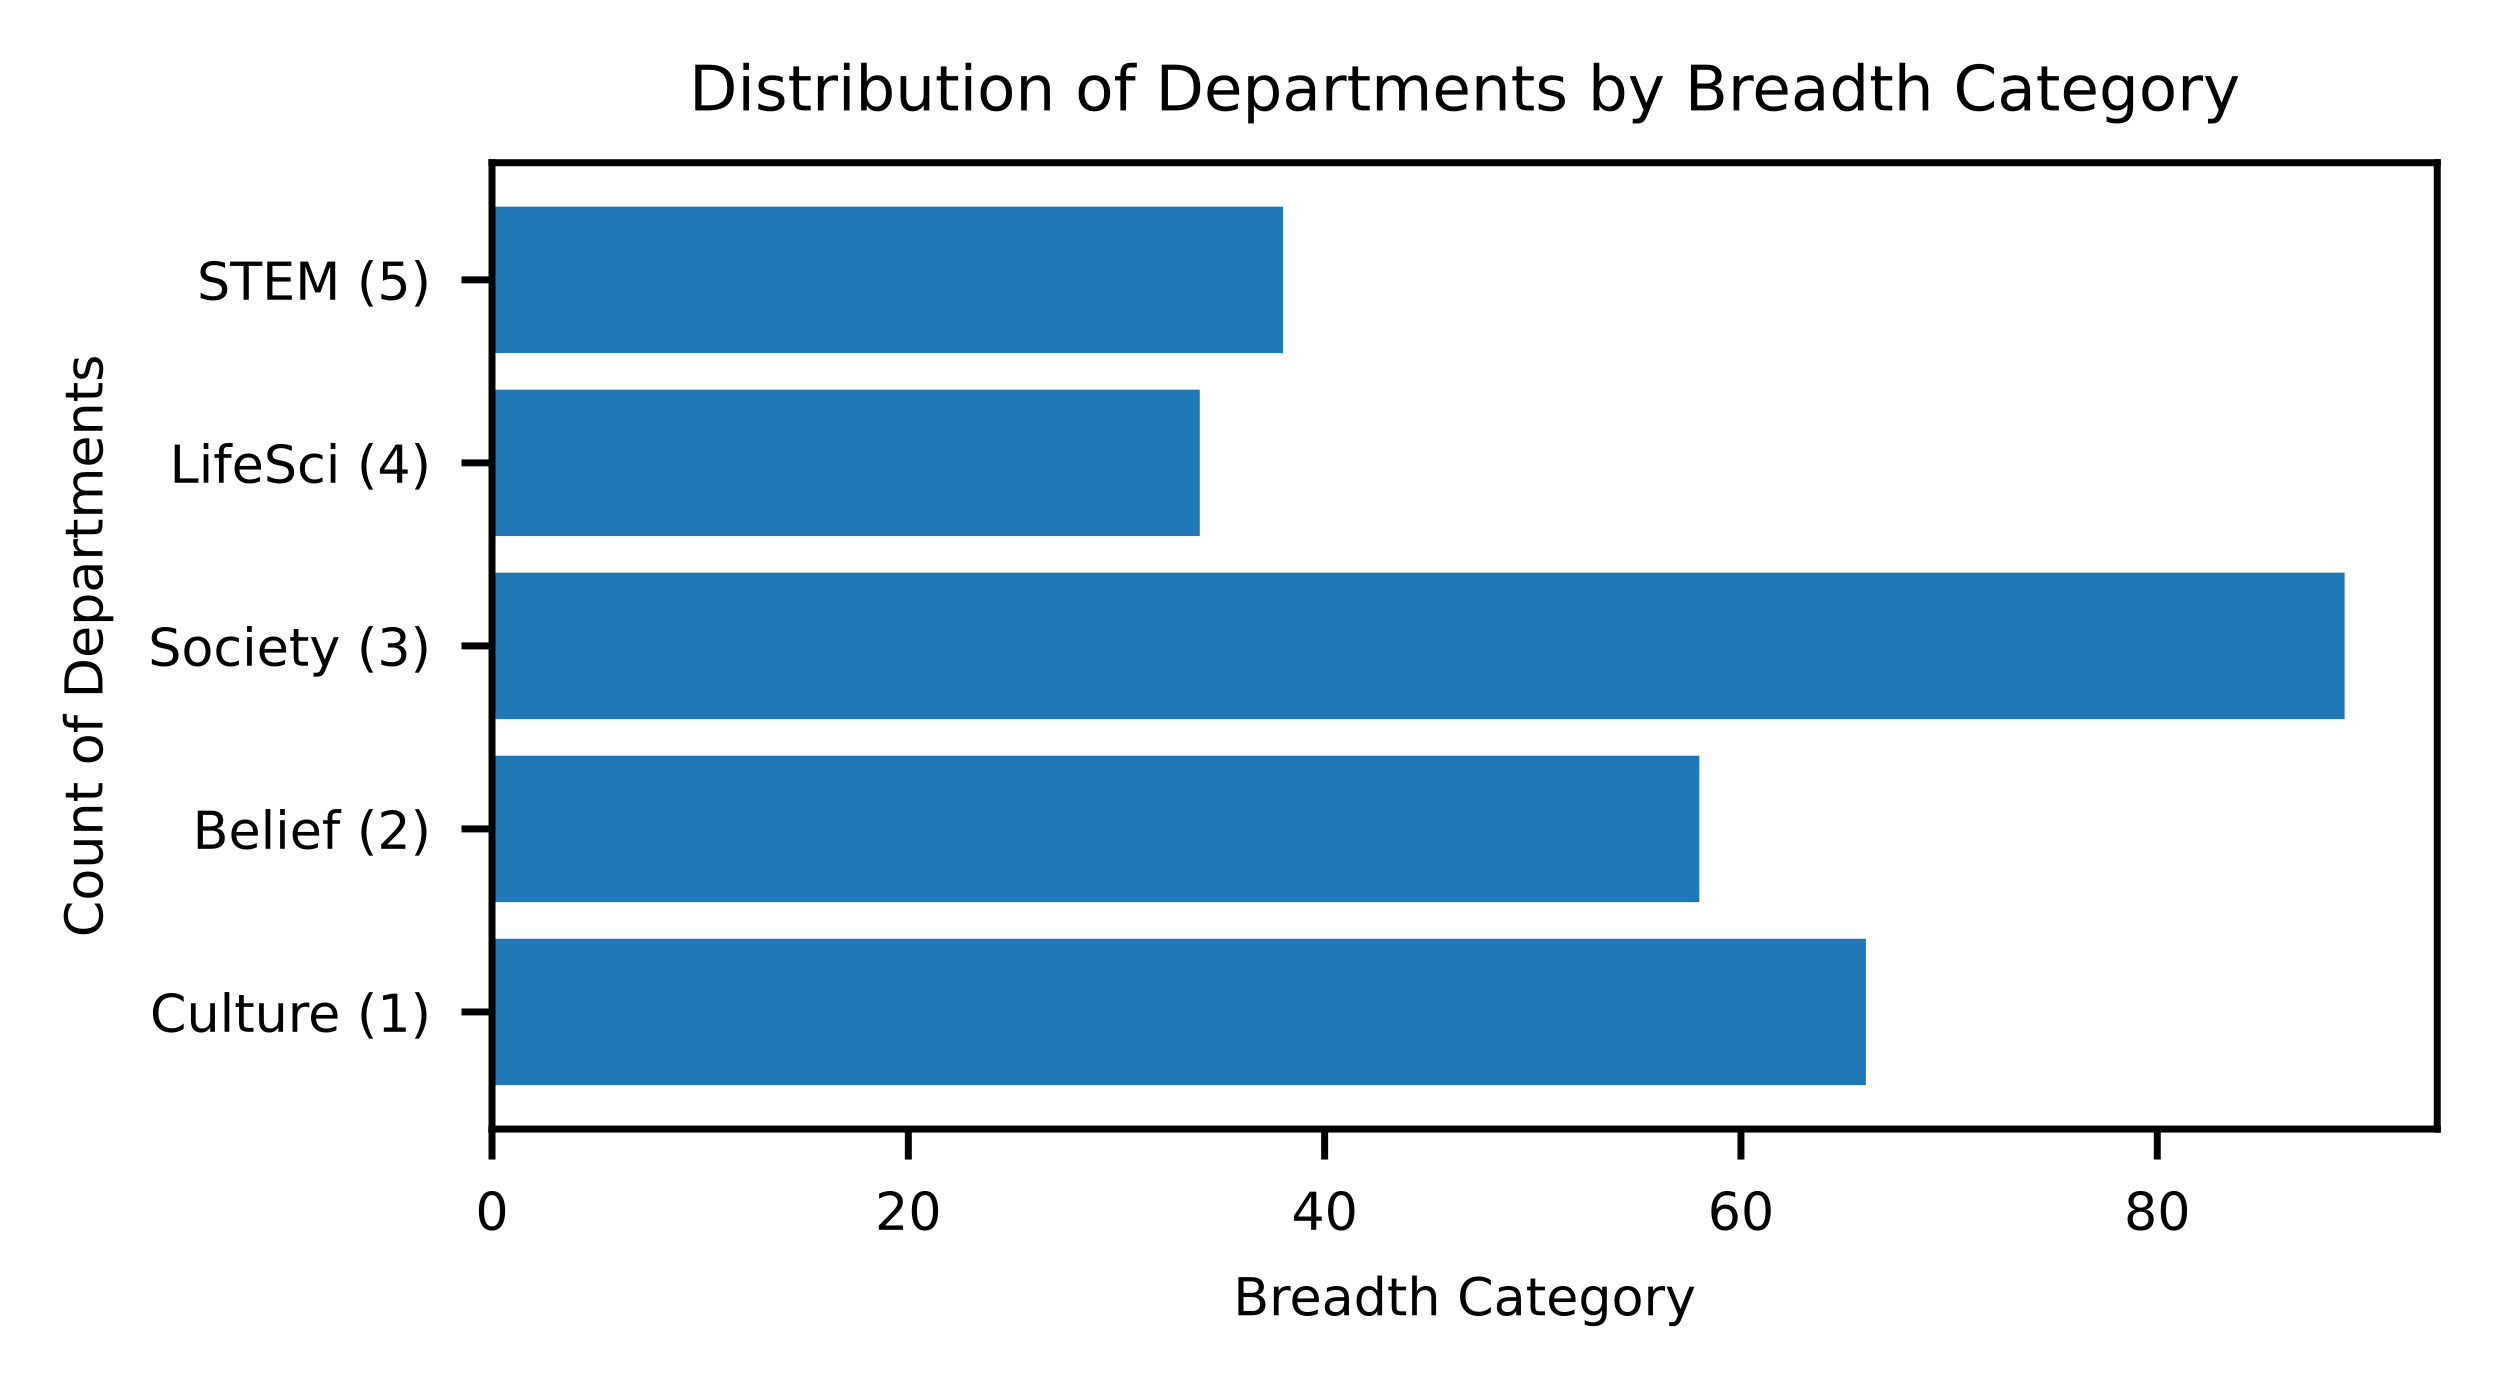
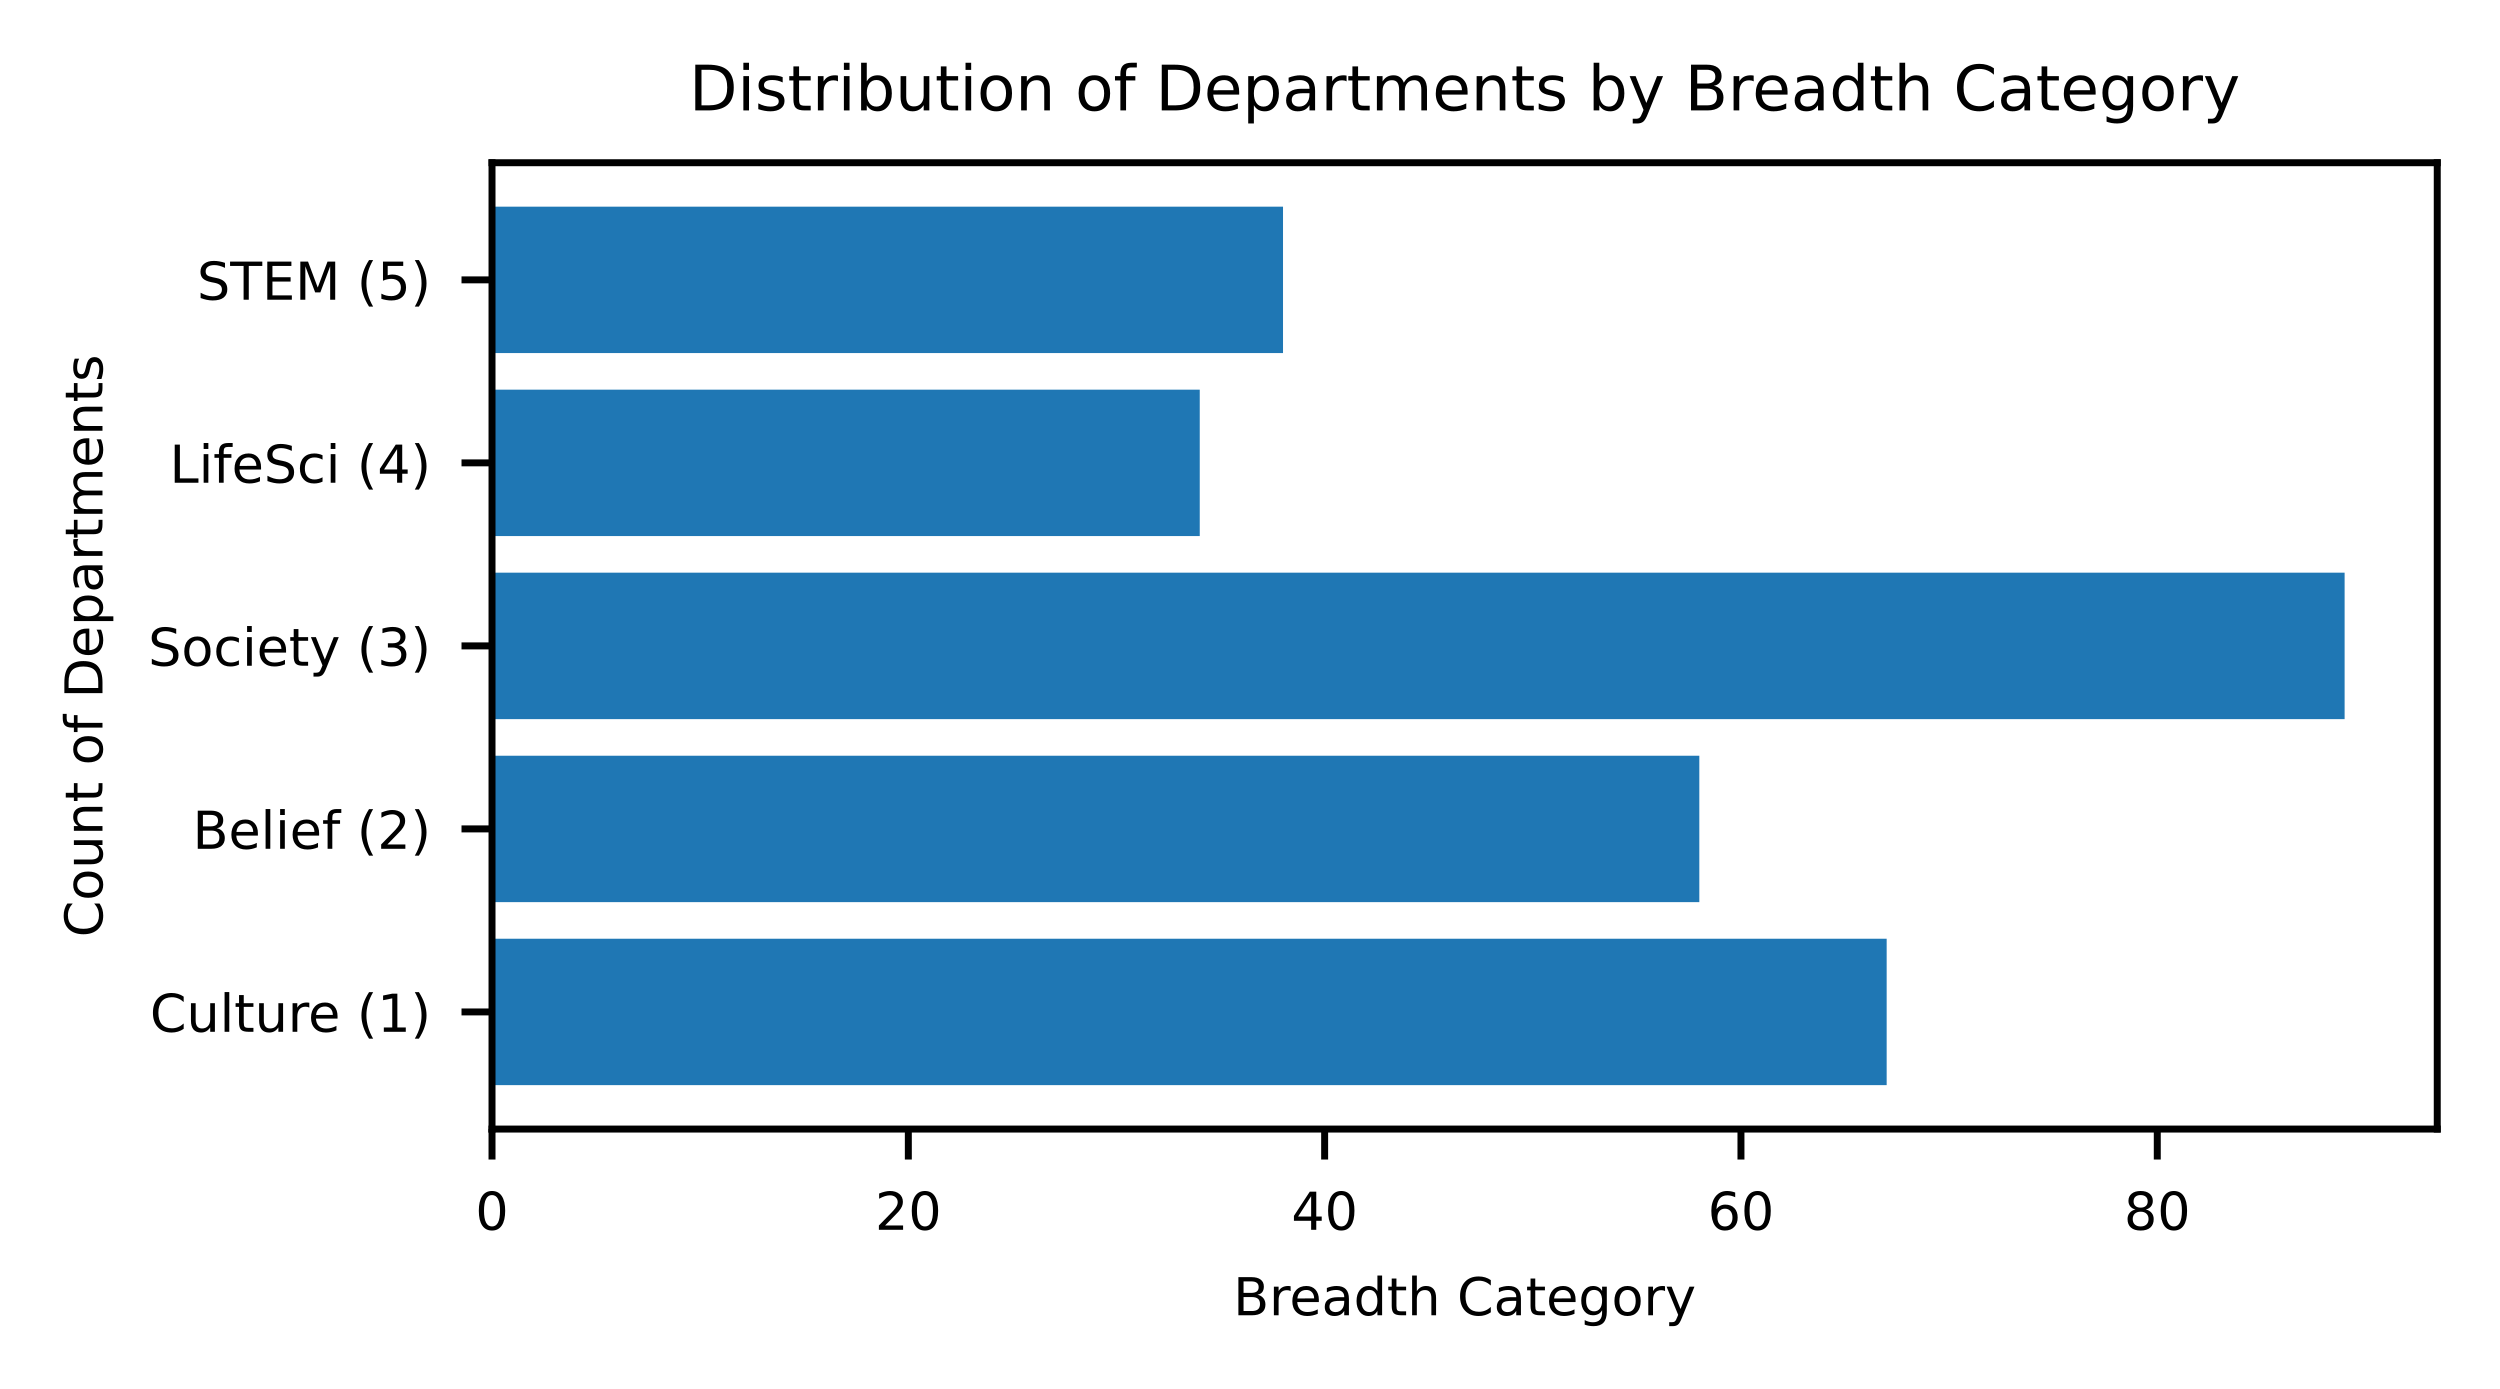
<svg xmlns="http://www.w3.org/2000/svg" xmlns:xlink="http://www.w3.org/1999/xlink" width="286.855pt" height="159.365pt" viewBox="0 0 286.855 159.365" version="1.1">
  <defs>
    <style type="text/css">*{stroke-linejoin: round; stroke-linecap: butt}</style>
  </defs>
  <g id="figure_1">
    <g id="patch_1">
      <path d="M 0 159.365  L 286.855 159.365  L 286.855 0  L 0 0  L 0 159.365  z " style="fill: none" />
    </g>
    <g id="axes_1">
      <g id="patch_2">
        <path d="M 56.455 129.551  L 279.655 129.551  L 279.655 18.671  L 56.455 18.671  L 56.455 129.551  z " style="fill: none" />
      </g>
      <g id="patch_3">
-         <path d="M 56.455 124.511  L 214.092 124.511  L 214.092 107.711  L 56.455 107.711  z " clip-path="url(#p8c7c74f3c8)" style="fill: #1f77b4" />
+         <path d="M 56.455 124.511  L 216.48 124.511  L 216.48 107.711  L 56.455 107.711  z " clip-path="url(#pb2eb99c53a)" style="fill: #1f77b4" />
      </g>
      <g id="patch_4">
-         <path d="M 56.455 103.511  L 194.984 103.511  L 194.984 86.711  L 56.455 86.711  z " clip-path="url(#p8c7c74f3c8)" style="fill: #1f77b4" />
+         <path d="M 56.455 103.511  L 194.984 103.511  L 194.984 86.711  L 56.455 86.711  z " clip-path="url(#pb2eb99c53a)" style="fill: #1f77b4" />
      </g>
      <g id="patch_5">
-         <path d="M 56.455 82.511  L 269.026 82.511  L 269.026 65.711  L 56.455 65.711  z " clip-path="url(#p8c7c74f3c8)" style="fill: #1f77b4" />
+         <path d="M 56.455 82.511  L 269.026 82.511  L 269.026 65.711  L 56.455 65.711  z " clip-path="url(#pb2eb99c53a)" style="fill: #1f77b4" />
      </g>
      <g id="patch_6">
-         <path d="M 56.455 61.511  L 137.662 61.511  L 137.662 44.711  L 56.455 44.711  z " clip-path="url(#p8c7c74f3c8)" style="fill: #1f77b4" />
+         <path d="M 56.455 61.511  L 137.662 61.511  L 137.662 44.711  L 56.455 44.711  z " clip-path="url(#pb2eb99c53a)" style="fill: #1f77b4" />
      </g>
      <g id="patch_7">
-         <path d="M 56.455 40.511  L 147.216 40.511  L 147.216 23.711  L 56.455 23.711  z " clip-path="url(#p8c7c74f3c8)" style="fill: #1f77b4" />
+         <path d="M 56.455 40.511  L 147.216 40.511  L 147.216 23.711  L 56.455 23.711  z " clip-path="url(#pb2eb99c53a)" style="fill: #1f77b4" />
      </g>
      <g id="matplotlib.axis_1">
        <g id="xtick_1">
          <g id="line2d_1">
            <defs>
-               <path id="m249f9f3dd5" d="M 0 0  L 0 3.5  " style="stroke: #000000; stroke-width: 0.8" />
+               <path id="mcfa888a62a" d="M 0 0  L 0 3.5  " style="stroke: #000000; stroke-width: 0.8" />
            </defs>
            <g>
-               <use xlink:href="#m249f9f3dd5" x="56.455" y="129.551" style="stroke: #000000; stroke-width: 0.8" />
+               <use xlink:href="#mcfa888a62a" x="56.455" y="129.551" style="stroke: #000000; stroke-width: 0.8" />
            </g>
          </g>
          <g id="text_1">
            <g transform="translate(54.54594 141.1099) scale(0.06 -0.06)">
              <defs>
                <path id="DejaVuSans-30" d="M 2034 4250  Q 1547 4250 1301 3770  Q 1056 3291 1056 2328  Q 1056 1369 1301 889  Q 1547 409 2034 409  Q 2525 409 2770 889  Q 3016 1369 3016 2328  Q 3016 3291 2770 3770  Q 2525 4250 2034 4250  z M 2034 4750  Q 2819 4750 3233 4129  Q 3647 3509 3647 2328  Q 3647 1150 3233 529  Q 2819 -91 2034 -91  Q 1250 -91 836 529  Q 422 1150 422 2328  Q 422 3509 836 4129  Q 1250 4750 2034 4750  z " transform="scale(0.015625)" />
              </defs>
              <use xlink:href="#DejaVuSans-30" />
            </g>
          </g>
        </g>
        <g id="xtick_2">
          <g id="line2d_2">
            <g>
-               <use xlink:href="#m249f9f3dd5" x="104.224" y="129.551" style="stroke: #000000; stroke-width: 0.8" />
+               <use xlink:href="#mcfa888a62a" x="104.224" y="129.551" style="stroke: #000000; stroke-width: 0.8" />
            </g>
          </g>
          <g id="text_2">
            <g transform="translate(100.406 141.1099) scale(0.06 -0.06)">
              <defs>
                <path id="DejaVuSans-32" d="M 1228 531  L 3431 531  L 3431 0  L 469 0  L 469 531  Q 828 903 1448 1529  Q 2069 2156 2228 2338  Q 2531 2678 2651 2914  Q 2772 3150 2772 3378  Q 2772 3750 2511 3984  Q 2250 4219 1831 4219  Q 1534 4219 1204 4116  Q 875 4013 500 3803  L 500 4441  Q 881 4594 1212 4672  Q 1544 4750 1819 4750  Q 2544 4750 2975 4387  Q 3406 4025 3406 3419  Q 3406 3131 3298 2873  Q 3191 2616 2906 2266  Q 2828 2175 2409 1742  Q 1991 1309 1228 531  z " transform="scale(0.015625)" />
              </defs>
              <use xlink:href="#DejaVuSans-32" />
              <use xlink:href="#DejaVuSans-30" transform="translate(63.62305 0)" />
            </g>
          </g>
        </g>
        <g id="xtick_3">
          <g id="line2d_3">
            <g>
-               <use xlink:href="#m249f9f3dd5" x="151.992" y="129.551" style="stroke: #000000; stroke-width: 0.8" />
+               <use xlink:href="#mcfa888a62a" x="151.992" y="129.551" style="stroke: #000000; stroke-width: 0.8" />
            </g>
          </g>
          <g id="text_3">
            <g transform="translate(148.1749 141.1099) scale(0.06 -0.06)">
              <defs>
                <path id="DejaVuSans-34" d="M 2419 4116  L 825 1625  L 2419 1625  L 2419 4116  z M 2253 4666  L 3047 4666  L 3047 1625  L 3713 1625  L 3713 1100  L 3047 1100  L 3047 0  L 2419 0  L 2419 1100  L 313 1100  L 313 1709  L 2253 4666  z " transform="scale(0.015625)" />
              </defs>
              <use xlink:href="#DejaVuSans-34" />
              <use xlink:href="#DejaVuSans-30" transform="translate(63.62305 0)" />
            </g>
          </g>
        </g>
        <g id="xtick_4">
          <g id="line2d_4">
            <g>
-               <use xlink:href="#m249f9f3dd5" x="199.761" y="129.551" style="stroke: #000000; stroke-width: 0.8" />
+               <use xlink:href="#mcfa888a62a" x="199.761" y="129.551" style="stroke: #000000; stroke-width: 0.8" />
            </g>
          </g>
          <g id="text_4">
            <g transform="translate(195.9438 141.1099) scale(0.06 -0.06)">
              <defs>
                <path id="DejaVuSans-36" d="M 2113 2584  Q 1688 2584 1439 2293  Q 1191 2003 1191 1497  Q 1191 994 1439 701  Q 1688 409 2113 409  Q 2538 409 2786 701  Q 3034 994 3034 1497  Q 3034 2003 2786 2293  Q 2538 2584 2113 2584  z M 3366 4563  L 3366 3988  Q 3128 4100 2886 4159  Q 2644 4219 2406 4219  Q 1781 4219 1451 3797  Q 1122 3375 1075 2522  Q 1259 2794 1537 2939  Q 1816 3084 2150 3084  Q 2853 3084 3261 2657  Q 3669 2231 3669 1497  Q 3669 778 3244 343  Q 2819 -91 2113 -91  Q 1303 -91 875 529  Q 447 1150 447 2328  Q 447 3434 972 4092  Q 1497 4750 2381 4750  Q 2619 4750 2861 4703  Q 3103 4656 3366 4563  z " transform="scale(0.015625)" />
              </defs>
              <use xlink:href="#DejaVuSans-36" />
              <use xlink:href="#DejaVuSans-30" transform="translate(63.62305 0)" />
            </g>
          </g>
        </g>
        <g id="xtick_5">
          <g id="line2d_5">
            <g>
-               <use xlink:href="#m249f9f3dd5" x="247.53" y="129.551" style="stroke: #000000; stroke-width: 0.8" />
+               <use xlink:href="#mcfa888a62a" x="247.53" y="129.551" style="stroke: #000000; stroke-width: 0.8" />
            </g>
          </g>
          <g id="text_5">
            <g transform="translate(243.7126 141.1099) scale(0.06 -0.06)">
              <defs>
                <path id="DejaVuSans-38" d="M 2034 2216  Q 1584 2216 1326 1975  Q 1069 1734 1069 1313  Q 1069 891 1326 650  Q 1584 409 2034 409  Q 2484 409 2743 651  Q 3003 894 3003 1313  Q 3003 1734 2745 1975  Q 2488 2216 2034 2216  z M 1403 2484  Q 997 2584 770 2862  Q 544 3141 544 3541  Q 544 4100 942 4425  Q 1341 4750 2034 4750  Q 2731 4750 3128 4425  Q 3525 4100 3525 3541  Q 3525 3141 3298 2862  Q 3072 2584 2669 2484  Q 3125 2378 3379 2068  Q 3634 1759 3634 1313  Q 3634 634 3220 271  Q 2806 -91 2034 -91  Q 1263 -91 848 271  Q 434 634 434 1313  Q 434 1759 690 2068  Q 947 2378 1403 2484  z M 1172 3481  Q 1172 3119 1398 2916  Q 1625 2713 2034 2713  Q 2441 2713 2670 2916  Q 2900 3119 2900 3481  Q 2900 3844 2670 4047  Q 2441 4250 2034 4250  Q 1625 4250 1398 4047  Q 1172 3844 1172 3481  z " transform="scale(0.015625)" />
              </defs>
              <use xlink:href="#DejaVuSans-38" />
              <use xlink:href="#DejaVuSans-30" transform="translate(63.62305 0)" />
            </g>
          </g>
        </g>
        <g id="text_6">
          <g transform="translate(141.5066 150.9168) scale(0.06 -0.06)">
            <defs>
              <path id="DejaVuSans-42" d="M 1259 2228  L 1259 519  L 2272 519  Q 2781 519 3026 730  Q 3272 941 3272 1375  Q 3272 1813 3026 2020  Q 2781 2228 2272 2228  L 1259 2228  z M 1259 4147  L 1259 2741  L 2194 2741  Q 2656 2741 2882 2914  Q 3109 3088 3109 3444  Q 3109 3797 2882 3972  Q 2656 4147 2194 4147  L 1259 4147  z M 628 4666  L 2241 4666  Q 2963 4666 3353 4366  Q 3744 4066 3744 3513  Q 3744 3084 3544 2831  Q 3344 2578 2956 2516  Q 3422 2416 3680 2098  Q 3938 1781 3938 1306  Q 3938 681 3513 340  Q 3088 0 2303 0  L 628 0  L 628 4666  z " transform="scale(0.015625)" />
              <path id="DejaVuSans-72" d="M 2631 2963  Q 2534 3019 2420 3045  Q 2306 3072 2169 3072  Q 1681 3072 1420 2755  Q 1159 2438 1159 1844  L 1159 0  L 581 0  L 581 3500  L 1159 3500  L 1159 2956  Q 1341 3275 1631 3429  Q 1922 3584 2338 3584  Q 2397 3584 2469 3576  Q 2541 3569 2628 3553  L 2631 2963  z " transform="scale(0.015625)" />
              <path id="DejaVuSans-65" d="M 3597 1894  L 3597 1613  L 953 1613  Q 991 1019 1311 708  Q 1631 397 2203 397  Q 2534 397 2845 478  Q 3156 559 3463 722  L 3463 178  Q 3153 47 2828 -22  Q 2503 -91 2169 -91  Q 1331 -91 842 396  Q 353 884 353 1716  Q 353 2575 817 3079  Q 1281 3584 2069 3584  Q 2775 3584 3186 3129  Q 3597 2675 3597 1894  z M 3022 2063  Q 3016 2534 2758 2815  Q 2500 3097 2075 3097  Q 1594 3097 1305 2825  Q 1016 2553 972 2059  L 3022 2063  z " transform="scale(0.015625)" />
              <path id="DejaVuSans-61" d="M 2194 1759  Q 1497 1759 1228 1600  Q 959 1441 959 1056  Q 959 750 1161 570  Q 1363 391 1709 391  Q 2188 391 2477 730  Q 2766 1069 2766 1631  L 2766 1759  L 2194 1759  z M 3341 1997  L 3341 0  L 2766 0  L 2766 531  Q 2569 213 2275 61  Q 1981 -91 1556 -91  Q 1019 -91 701 211  Q 384 513 384 1019  Q 384 1609 779 1909  Q 1175 2209 1959 2209  L 2766 2209  L 2766 2266  Q 2766 2663 2505 2880  Q 2244 3097 1772 3097  Q 1472 3097 1187 3025  Q 903 2953 641 2809  L 641 3341  Q 956 3463 1253 3523  Q 1550 3584 1831 3584  Q 2591 3584 2966 3190  Q 3341 2797 3341 1997  z " transform="scale(0.015625)" />
              <path id="DejaVuSans-64" d="M 2906 2969  L 2906 4863  L 3481 4863  L 3481 0  L 2906 0  L 2906 525  Q 2725 213 2448 61  Q 2172 -91 1784 -91  Q 1150 -91 751 415  Q 353 922 353 1747  Q 353 2572 751 3078  Q 1150 3584 1784 3584  Q 2172 3584 2448 3432  Q 2725 3281 2906 2969  z M 947 1747  Q 947 1113 1208 752  Q 1469 391 1925 391  Q 2381 391 2643 752  Q 2906 1113 2906 1747  Q 2906 2381 2643 2742  Q 2381 3103 1925 3103  Q 1469 3103 1208 2742  Q 947 2381 947 1747  z " transform="scale(0.015625)" />
              <path id="DejaVuSans-74" d="M 1172 4494  L 1172 3500  L 2356 3500  L 2356 3053  L 1172 3053  L 1172 1153  Q 1172 725 1289 603  Q 1406 481 1766 481  L 2356 481  L 2356 0  L 1766 0  Q 1100 0 847 248  Q 594 497 594 1153  L 594 3053  L 172 3053  L 172 3500  L 594 3500  L 594 4494  L 1172 4494  z " transform="scale(0.015625)" />
              <path id="DejaVuSans-68" d="M 3513 2113  L 3513 0  L 2938 0  L 2938 2094  Q 2938 2591 2744 2837  Q 2550 3084 2163 3084  Q 1697 3084 1428 2787  Q 1159 2491 1159 1978  L 1159 0  L 581 0  L 581 4863  L 1159 4863  L 1159 2956  Q 1366 3272 1645 3428  Q 1925 3584 2291 3584  Q 2894 3584 3203 3211  Q 3513 2838 3513 2113  z " transform="scale(0.015625)" />
              <path id="DejaVuSans-20" transform="scale(0.015625)" />
              <path id="DejaVuSans-43" d="M 4122 4306  L 4122 3641  Q 3803 3938 3442 4084  Q 3081 4231 2675 4231  Q 1875 4231 1450 3742  Q 1025 3253 1025 2328  Q 1025 1406 1450 917  Q 1875 428 2675 428  Q 3081 428 3442 575  Q 3803 722 4122 1019  L 4122 359  Q 3791 134 3420 21  Q 3050 -91 2638 -91  Q 1578 -91 968 557  Q 359 1206 359 2328  Q 359 3453 968 4101  Q 1578 4750 2638 4750  Q 3056 4750 3426 4639  Q 3797 4528 4122 4306  z " transform="scale(0.015625)" />
              <path id="DejaVuSans-67" d="M 2906 1791  Q 2906 2416 2648 2759  Q 2391 3103 1925 3103  Q 1463 3103 1205 2759  Q 947 2416 947 1791  Q 947 1169 1205 825  Q 1463 481 1925 481  Q 2391 481 2648 825  Q 2906 1169 2906 1791  z M 3481 434  Q 3481 -459 3084 -895  Q 2688 -1331 1869 -1331  Q 1566 -1331 1297 -1286  Q 1028 -1241 775 -1147  L 775 -588  Q 1028 -725 1275 -790  Q 1522 -856 1778 -856  Q 2344 -856 2625 -561  Q 2906 -266 2906 331  L 2906 616  Q 2728 306 2450 153  Q 2172 0 1784 0  Q 1141 0 747 490  Q 353 981 353 1791  Q 353 2603 747 3093  Q 1141 3584 1784 3584  Q 2172 3584 2450 3431  Q 2728 3278 2906 2969  L 2906 3500  L 3481 3500  L 3481 434  z " transform="scale(0.015625)" />
              <path id="DejaVuSans-6f" d="M 1959 3097  Q 1497 3097 1228 2736  Q 959 2375 959 1747  Q 959 1119 1226 758  Q 1494 397 1959 397  Q 2419 397 2687 759  Q 2956 1122 2956 1747  Q 2956 2369 2687 2733  Q 2419 3097 1959 3097  z M 1959 3584  Q 2709 3584 3137 3096  Q 3566 2609 3566 1747  Q 3566 888 3137 398  Q 2709 -91 1959 -91  Q 1206 -91 779 398  Q 353 888 353 1747  Q 353 2609 779 3096  Q 1206 3584 1959 3584  z " transform="scale(0.015625)" />
              <path id="DejaVuSans-79" d="M 2059 -325  Q 1816 -950 1584 -1140  Q 1353 -1331 966 -1331  L 506 -1331  L 506 -850  L 844 -850  Q 1081 -850 1212 -737  Q 1344 -625 1503 -206  L 1606 56  L 191 3500  L 800 3500  L 1894 763  L 2988 3500  L 3597 3500  L 2059 -325  z " transform="scale(0.015625)" />
            </defs>
            <use xlink:href="#DejaVuSans-42" />
            <use xlink:href="#DejaVuSans-72" transform="translate(68.60352 0)" />
            <use xlink:href="#DejaVuSans-65" transform="translate(107.4668 0)" />
            <use xlink:href="#DejaVuSans-61" transform="translate(168.9902 0)" />
            <use xlink:href="#DejaVuSans-64" transform="translate(230.2695 0)" />
            <use xlink:href="#DejaVuSans-74" transform="translate(293.7461 0)" />
            <use xlink:href="#DejaVuSans-68" transform="translate(332.9551 0)" />
            <use xlink:href="#DejaVuSans-20" transform="translate(396.334 0)" />
            <use xlink:href="#DejaVuSans-43" transform="translate(428.1211 0)" />
            <use xlink:href="#DejaVuSans-61" transform="translate(497.9453 0)" />
            <use xlink:href="#DejaVuSans-74" transform="translate(559.2246 0)" />
            <use xlink:href="#DejaVuSans-65" transform="translate(598.4336 0)" />
            <use xlink:href="#DejaVuSans-67" transform="translate(659.957 0)" />
            <use xlink:href="#DejaVuSans-6f" transform="translate(723.4336 0)" />
            <use xlink:href="#DejaVuSans-72" transform="translate(784.6152 0)" />
            <use xlink:href="#DejaVuSans-79" transform="translate(825.7285 0)" />
          </g>
        </g>
      </g>
      <g id="matplotlib.axis_2">
        <g id="ytick_1">
          <g id="line2d_6">
            <defs>
-               <path id="m436760f3e6" d="M 0 0  L -3.5 0  " style="stroke: #000000; stroke-width: 0.8" />
+               <path id="m322ec6fd4a" d="M 0 0  L -3.5 0  " style="stroke: #000000; stroke-width: 0.8" />
            </defs>
            <g>
-               <use xlink:href="#m436760f3e6" x="56.455" y="116.111" style="stroke: #000000; stroke-width: 0.8" />
+               <use xlink:href="#m322ec6fd4a" x="56.455" y="116.111" style="stroke: #000000; stroke-width: 0.8" />
            </g>
          </g>
          <g id="text_7">
            <g transform="translate(17.21125 118.3904) scale(0.06 -0.06)">
              <defs>
                <path id="DejaVuSans-75" d="M 544 1381  L 544 3500  L 1119 3500  L 1119 1403  Q 1119 906 1312 657  Q 1506 409 1894 409  Q 2359 409 2629 706  Q 2900 1003 2900 1516  L 2900 3500  L 3475 3500  L 3475 0  L 2900 0  L 2900 538  Q 2691 219 2414 64  Q 2138 -91 1772 -91  Q 1169 -91 856 284  Q 544 659 544 1381  z M 1991 3584  L 1991 3584  z " transform="scale(0.015625)" />
                <path id="DejaVuSans-6c" d="M 603 4863  L 1178 4863  L 1178 0  L 603 0  L 603 4863  z " transform="scale(0.015625)" />
                <path id="DejaVuSans-28" d="M 1984 4856  Q 1566 4138 1362 3434  Q 1159 2731 1159 2009  Q 1159 1288 1364 580  Q 1569 -128 1984 -844  L 1484 -844  Q 1016 -109 783 600  Q 550 1309 550 2009  Q 550 2706 781 3412  Q 1013 4119 1484 4856  L 1984 4856  z " transform="scale(0.015625)" />
                <path id="DejaVuSans-31" d="M 794 531  L 1825 531  L 1825 4091  L 703 3866  L 703 4441  L 1819 4666  L 2450 4666  L 2450 531  L 3481 531  L 3481 0  L 794 0  L 794 531  z " transform="scale(0.015625)" />
                <path id="DejaVuSans-29" d="M 513 4856  L 1013 4856  Q 1481 4119 1714 3412  Q 1947 2706 1947 2009  Q 1947 1309 1714 600  Q 1481 -109 1013 -844  L 513 -844  Q 928 -128 1133 580  Q 1338 1288 1338 2009  Q 1338 2731 1133 3434  Q 928 4138 513 4856  z " transform="scale(0.015625)" />
              </defs>
              <use xlink:href="#DejaVuSans-43" />
              <use xlink:href="#DejaVuSans-75" transform="translate(69.82422 0)" />
              <use xlink:href="#DejaVuSans-6c" transform="translate(133.2031 0)" />
              <use xlink:href="#DejaVuSans-74" transform="translate(160.9863 0)" />
              <use xlink:href="#DejaVuSans-75" transform="translate(200.1953 0)" />
              <use xlink:href="#DejaVuSans-72" transform="translate(263.5742 0)" />
              <use xlink:href="#DejaVuSans-65" transform="translate(302.4375 0)" />
              <use xlink:href="#DejaVuSans-20" transform="translate(363.9609 0)" />
              <use xlink:href="#DejaVuSans-28" transform="translate(395.748 0)" />
              <use xlink:href="#DejaVuSans-31" transform="translate(434.7617 0)" />
              <use xlink:href="#DejaVuSans-29" transform="translate(498.3848 0)" />
            </g>
          </g>
        </g>
        <g id="ytick_2">
          <g id="line2d_7">
            <g>
-               <use xlink:href="#m436760f3e6" x="56.455" y="95.111" style="stroke: #000000; stroke-width: 0.8" />
+               <use xlink:href="#m322ec6fd4a" x="56.455" y="95.111" style="stroke: #000000; stroke-width: 0.8" />
            </g>
          </g>
          <g id="text_8">
            <g transform="translate(22.10219 97.39041) scale(0.06 -0.06)">
              <defs>
                <path id="DejaVuSans-69" d="M 603 3500  L 1178 3500  L 1178 0  L 603 0  L 603 3500  z M 603 4863  L 1178 4863  L 1178 4134  L 603 4134  L 603 4863  z " transform="scale(0.015625)" />
                <path id="DejaVuSans-66" d="M 2375 4863  L 2375 4384  L 1825 4384  Q 1516 4384 1395 4259  Q 1275 4134 1275 3809  L 1275 3500  L 2222 3500  L 2222 3053  L 1275 3053  L 1275 0  L 697 0  L 697 3053  L 147 3053  L 147 3500  L 697 3500  L 697 3744  Q 697 4328 969 4595  Q 1241 4863 1831 4863  L 2375 4863  z " transform="scale(0.015625)" />
              </defs>
              <use xlink:href="#DejaVuSans-42" />
              <use xlink:href="#DejaVuSans-65" transform="translate(68.60352 0)" />
              <use xlink:href="#DejaVuSans-6c" transform="translate(130.127 0)" />
              <use xlink:href="#DejaVuSans-69" transform="translate(157.9102 0)" />
              <use xlink:href="#DejaVuSans-65" transform="translate(185.6934 0)" />
              <use xlink:href="#DejaVuSans-66" transform="translate(247.2168 0)" />
              <use xlink:href="#DejaVuSans-20" transform="translate(282.4219 0)" />
              <use xlink:href="#DejaVuSans-28" transform="translate(314.209 0)" />
              <use xlink:href="#DejaVuSans-32" transform="translate(353.2227 0)" />
              <use xlink:href="#DejaVuSans-29" transform="translate(416.8457 0)" />
            </g>
          </g>
        </g>
        <g id="ytick_3">
          <g id="line2d_8">
            <g>
-               <use xlink:href="#m436760f3e6" x="56.455" y="74.111" style="stroke: #000000; stroke-width: 0.8" />
+               <use xlink:href="#m322ec6fd4a" x="56.455" y="74.111" style="stroke: #000000; stroke-width: 0.8" />
            </g>
          </g>
          <g id="text_9">
            <g transform="translate(17.00688 76.39041) scale(0.06 -0.06)">
              <defs>
                <path id="DejaVuSans-53" d="M 3425 4513  L 3425 3897  Q 3066 4069 2747 4153  Q 2428 4238 2131 4238  Q 1616 4238 1336 4038  Q 1056 3838 1056 3469  Q 1056 3159 1242 3001  Q 1428 2844 1947 2747  L 2328 2669  Q 3034 2534 3370 2195  Q 3706 1856 3706 1288  Q 3706 609 3251 259  Q 2797 -91 1919 -91  Q 1588 -91 1214 -16  Q 841 59 441 206  L 441 856  Q 825 641 1194 531  Q 1563 422 1919 422  Q 2459 422 2753 634  Q 3047 847 3047 1241  Q 3047 1584 2836 1778  Q 2625 1972 2144 2069  L 1759 2144  Q 1053 2284 737 2584  Q 422 2884 422 3419  Q 422 4038 858 4394  Q 1294 4750 2059 4750  Q 2388 4750 2728 4690  Q 3069 4631 3425 4513  z " transform="scale(0.015625)" />
                <path id="DejaVuSans-63" d="M 3122 3366  L 3122 2828  Q 2878 2963 2633 3030  Q 2388 3097 2138 3097  Q 1578 3097 1268 2742  Q 959 2388 959 1747  Q 959 1106 1268 751  Q 1578 397 2138 397  Q 2388 397 2633 464  Q 2878 531 3122 666  L 3122 134  Q 2881 22 2623 -34  Q 2366 -91 2075 -91  Q 1284 -91 818 406  Q 353 903 353 1747  Q 353 2603 823 3093  Q 1294 3584 2113 3584  Q 2378 3584 2631 3529  Q 2884 3475 3122 3366  z " transform="scale(0.015625)" />
                <path id="DejaVuSans-33" d="M 2597 2516  Q 3050 2419 3304 2112  Q 3559 1806 3559 1356  Q 3559 666 3084 287  Q 2609 -91 1734 -91  Q 1441 -91 1130 -33  Q 819 25 488 141  L 488 750  Q 750 597 1062 519  Q 1375 441 1716 441  Q 2309 441 2620 675  Q 2931 909 2931 1356  Q 2931 1769 2642 2001  Q 2353 2234 1838 2234  L 1294 2234  L 1294 2753  L 1863 2753  Q 2328 2753 2575 2939  Q 2822 3125 2822 3475  Q 2822 3834 2567 4026  Q 2313 4219 1838 4219  Q 1578 4219 1281 4162  Q 984 4106 628 3988  L 628 4550  Q 988 4650 1302 4700  Q 1616 4750 1894 4750  Q 2613 4750 3031 4423  Q 3450 4097 3450 3541  Q 3450 3153 3228 2886  Q 3006 2619 2597 2516  z " transform="scale(0.015625)" />
              </defs>
              <use xlink:href="#DejaVuSans-53" />
              <use xlink:href="#DejaVuSans-6f" transform="translate(63.47656 0)" />
              <use xlink:href="#DejaVuSans-63" transform="translate(124.6582 0)" />
              <use xlink:href="#DejaVuSans-69" transform="translate(179.6387 0)" />
              <use xlink:href="#DejaVuSans-65" transform="translate(207.4219 0)" />
              <use xlink:href="#DejaVuSans-74" transform="translate(268.9453 0)" />
              <use xlink:href="#DejaVuSans-79" transform="translate(308.1543 0)" />
              <use xlink:href="#DejaVuSans-20" transform="translate(367.334 0)" />
              <use xlink:href="#DejaVuSans-28" transform="translate(399.1211 0)" />
              <use xlink:href="#DejaVuSans-33" transform="translate(438.1348 0)" />
              <use xlink:href="#DejaVuSans-29" transform="translate(501.7578 0)" />
            </g>
          </g>
        </g>
        <g id="ytick_4">
          <g id="line2d_9">
            <g>
-               <use xlink:href="#m436760f3e6" x="56.455" y="53.111" style="stroke: #000000; stroke-width: 0.8" />
+               <use xlink:href="#m322ec6fd4a" x="56.455" y="53.111" style="stroke: #000000; stroke-width: 0.8" />
            </g>
          </g>
          <g id="text_10">
            <g transform="translate(19.45938 55.39041) scale(0.06 -0.06)">
              <defs>
                <path id="DejaVuSans-4c" d="M 628 4666  L 1259 4666  L 1259 531  L 3531 531  L 3531 0  L 628 0  L 628 4666  z " transform="scale(0.015625)" />
              </defs>
              <use xlink:href="#DejaVuSans-4c" />
              <use xlink:href="#DejaVuSans-69" transform="translate(55.71289 0)" />
              <use xlink:href="#DejaVuSans-66" transform="translate(83.49609 0)" />
              <use xlink:href="#DejaVuSans-65" transform="translate(118.7012 0)" />
              <use xlink:href="#DejaVuSans-53" transform="translate(180.2246 0)" />
              <use xlink:href="#DejaVuSans-63" transform="translate(243.7012 0)" />
              <use xlink:href="#DejaVuSans-69" transform="translate(298.6816 0)" />
              <use xlink:href="#DejaVuSans-20" transform="translate(326.4648 0)" />
              <use xlink:href="#DejaVuSans-28" transform="translate(358.252 0)" />
              <use xlink:href="#DejaVuSans-34" transform="translate(397.2656 0)" />
              <use xlink:href="#DejaVuSans-29" transform="translate(460.8887 0)" />
            </g>
          </g>
        </g>
        <g id="ytick_5">
          <g id="line2d_10">
            <g>
-               <use xlink:href="#m436760f3e6" x="56.455" y="32.111" style="stroke: #000000; stroke-width: 0.8" />
+               <use xlink:href="#m322ec6fd4a" x="56.455" y="32.111" style="stroke: #000000; stroke-width: 0.8" />
            </g>
          </g>
          <g id="text_11">
            <g transform="translate(22.60656 34.39041) scale(0.06 -0.06)">
              <defs>
                <path id="DejaVuSans-54" d="M -19 4666  L 3928 4666  L 3928 4134  L 2272 4134  L 2272 0  L 1638 0  L 1638 4134  L -19 4134  L -19 4666  z " transform="scale(0.015625)" />
                <path id="DejaVuSans-45" d="M 628 4666  L 3578 4666  L 3578 4134  L 1259 4134  L 1259 2753  L 3481 2753  L 3481 2222  L 1259 2222  L 1259 531  L 3634 531  L 3634 0  L 628 0  L 628 4666  z " transform="scale(0.015625)" />
                <path id="DejaVuSans-4d" d="M 628 4666  L 1569 4666  L 2759 1491  L 3956 4666  L 4897 4666  L 4897 0  L 4281 0  L 4281 4097  L 3078 897  L 2444 897  L 1241 4097  L 1241 0  L 628 0  L 628 4666  z " transform="scale(0.015625)" />
                <path id="DejaVuSans-35" d="M 691 4666  L 3169 4666  L 3169 4134  L 1269 4134  L 1269 2991  Q 1406 3038 1543 3061  Q 1681 3084 1819 3084  Q 2600 3084 3056 2656  Q 3513 2228 3513 1497  Q 3513 744 3044 326  Q 2575 -91 1722 -91  Q 1428 -91 1123 -41  Q 819 9 494 109  L 494 744  Q 775 591 1075 516  Q 1375 441 1709 441  Q 2250 441 2565 725  Q 2881 1009 2881 1497  Q 2881 1984 2565 2268  Q 2250 2553 1709 2553  Q 1456 2553 1204 2497  Q 953 2441 691 2322  L 691 4666  z " transform="scale(0.015625)" />
              </defs>
              <use xlink:href="#DejaVuSans-53" />
              <use xlink:href="#DejaVuSans-54" transform="translate(63.47656 0)" />
              <use xlink:href="#DejaVuSans-45" transform="translate(124.5605 0)" />
              <use xlink:href="#DejaVuSans-4d" transform="translate(187.7441 0)" />
              <use xlink:href="#DejaVuSans-20" transform="translate(274.0234 0)" />
              <use xlink:href="#DejaVuSans-28" transform="translate(305.8105 0)" />
              <use xlink:href="#DejaVuSans-35" transform="translate(344.8242 0)" />
              <use xlink:href="#DejaVuSans-29" transform="translate(408.4473 0)" />
            </g>
          </g>
        </g>
        <g id="text_12">
          <g transform="translate(11.75906 107.5351) rotate(-90) scale(0.06 -0.06)">
            <defs>
              <path id="DejaVuSans-6e" d="M 3513 2113  L 3513 0  L 2938 0  L 2938 2094  Q 2938 2591 2744 2837  Q 2550 3084 2163 3084  Q 1697 3084 1428 2787  Q 1159 2491 1159 1978  L 1159 0  L 581 0  L 581 3500  L 1159 3500  L 1159 2956  Q 1366 3272 1645 3428  Q 1925 3584 2291 3584  Q 2894 3584 3203 3211  Q 3513 2838 3513 2113  z " transform="scale(0.015625)" />
              <path id="DejaVuSans-44" d="M 1259 4147  L 1259 519  L 2022 519  Q 2988 519 3436 956  Q 3884 1394 3884 2338  Q 3884 3275 3436 3711  Q 2988 4147 2022 4147  L 1259 4147  z M 628 4666  L 1925 4666  Q 3281 4666 3915 4102  Q 4550 3538 4550 2338  Q 4550 1131 3912 565  Q 3275 0 1925 0  L 628 0  L 628 4666  z " transform="scale(0.015625)" />
              <path id="DejaVuSans-70" d="M 1159 525  L 1159 -1331  L 581 -1331  L 581 3500  L 1159 3500  L 1159 2969  Q 1341 3281 1617 3432  Q 1894 3584 2278 3584  Q 2916 3584 3314 3078  Q 3713 2572 3713 1747  Q 3713 922 3314 415  Q 2916 -91 2278 -91  Q 1894 -91 1617 61  Q 1341 213 1159 525  z M 3116 1747  Q 3116 2381 2855 2742  Q 2594 3103 2138 3103  Q 1681 3103 1420 2742  Q 1159 2381 1159 1747  Q 1159 1113 1420 752  Q 1681 391 2138 391  Q 2594 391 2855 752  Q 3116 1113 3116 1747  z " transform="scale(0.015625)" />
              <path id="DejaVuSans-6d" d="M 3328 2828  Q 3544 3216 3844 3400  Q 4144 3584 4550 3584  Q 5097 3584 5394 3201  Q 5691 2819 5691 2113  L 5691 0  L 5113 0  L 5113 2094  Q 5113 2597 4934 2840  Q 4756 3084 4391 3084  Q 3944 3084 3684 2787  Q 3425 2491 3425 1978  L 3425 0  L 2847 0  L 2847 2094  Q 2847 2600 2669 2842  Q 2491 3084 2119 3084  Q 1678 3084 1418 2786  Q 1159 2488 1159 1978  L 1159 0  L 581 0  L 581 3500  L 1159 3500  L 1159 2956  Q 1356 3278 1631 3431  Q 1906 3584 2284 3584  Q 2666 3584 2933 3390  Q 3200 3197 3328 2828  z " transform="scale(0.015625)" />
              <path id="DejaVuSans-73" d="M 2834 3397  L 2834 2853  Q 2591 2978 2328 3040  Q 2066 3103 1784 3103  Q 1356 3103 1142 2972  Q 928 2841 928 2578  Q 928 2378 1081 2264  Q 1234 2150 1697 2047  L 1894 2003  Q 2506 1872 2764 1633  Q 3022 1394 3022 966  Q 3022 478 2636 193  Q 2250 -91 1575 -91  Q 1294 -91 989 -36  Q 684 19 347 128  L 347 722  Q 666 556 975 473  Q 1284 391 1588 391  Q 1994 391 2212 530  Q 2431 669 2431 922  Q 2431 1156 2273 1281  Q 2116 1406 1581 1522  L 1381 1569  Q 847 1681 609 1914  Q 372 2147 372 2553  Q 372 3047 722 3315  Q 1072 3584 1716 3584  Q 2034 3584 2315 3537  Q 2597 3491 2834 3397  z " transform="scale(0.015625)" />
            </defs>
            <use xlink:href="#DejaVuSans-43" />
            <use xlink:href="#DejaVuSans-6f" transform="translate(69.82422 0)" />
            <use xlink:href="#DejaVuSans-75" transform="translate(131.0059 0)" />
            <use xlink:href="#DejaVuSans-6e" transform="translate(194.3848 0)" />
            <use xlink:href="#DejaVuSans-74" transform="translate(257.7637 0)" />
            <use xlink:href="#DejaVuSans-20" transform="translate(296.9727 0)" />
            <use xlink:href="#DejaVuSans-6f" transform="translate(328.7598 0)" />
            <use xlink:href="#DejaVuSans-66" transform="translate(389.9414 0)" />
            <use xlink:href="#DejaVuSans-20" transform="translate(425.1465 0)" />
            <use xlink:href="#DejaVuSans-44" transform="translate(456.9336 0)" />
            <use xlink:href="#DejaVuSans-65" transform="translate(533.9355 0)" />
            <use xlink:href="#DejaVuSans-70" transform="translate(595.459 0)" />
            <use xlink:href="#DejaVuSans-61" transform="translate(658.9355 0)" />
            <use xlink:href="#DejaVuSans-72" transform="translate(720.2148 0)" />
            <use xlink:href="#DejaVuSans-74" transform="translate(761.3281 0)" />
            <use xlink:href="#DejaVuSans-6d" transform="translate(800.5371 0)" />
            <use xlink:href="#DejaVuSans-65" transform="translate(897.9492 0)" />
            <use xlink:href="#DejaVuSans-6e" transform="translate(959.4727 0)" />
            <use xlink:href="#DejaVuSans-74" transform="translate(1022.852 0)" />
            <use xlink:href="#DejaVuSans-73" transform="translate(1062.061 0)" />
          </g>
        </g>
      </g>
      <g id="patch_8">
        <path d="M 56.455 129.551  L 56.455 18.671  " style="fill: none; stroke: #000000; stroke-width: 0.8; stroke-linejoin: miter; stroke-linecap: square" />
      </g>
      <g id="patch_9">
        <path d="M 279.655 129.551  L 279.655 18.671  " style="fill: none; stroke: #000000; stroke-width: 0.8; stroke-linejoin: miter; stroke-linecap: square" />
      </g>
      <g id="patch_10">
        <path d="M 56.455 129.551  L 279.655 129.551  " style="fill: none; stroke: #000000; stroke-width: 0.8; stroke-linejoin: miter; stroke-linecap: square" />
      </g>
      <g id="patch_11">
        <path d="M 56.455 18.671  L 279.655 18.671  " style="fill: none; stroke: #000000; stroke-width: 0.8; stroke-linejoin: miter; stroke-linecap: square" />
      </g>
      <g id="text_13">
        <g transform="translate(79.07281 12.67088) scale(0.072 -0.072)">
          <defs>
            <path id="DejaVuSans-62" d="M 3116 1747  Q 3116 2381 2855 2742  Q 2594 3103 2138 3103  Q 1681 3103 1420 2742  Q 1159 2381 1159 1747  Q 1159 1113 1420 752  Q 1681 391 2138 391  Q 2594 391 2855 752  Q 3116 1113 3116 1747  z M 1159 2969  Q 1341 3281 1617 3432  Q 1894 3584 2278 3584  Q 2916 3584 3314 3078  Q 3713 2572 3713 1747  Q 3713 922 3314 415  Q 2916 -91 2278 -91  Q 1894 -91 1617 61  Q 1341 213 1159 525  L 1159 0  L 581 0  L 581 4863  L 1159 4863  L 1159 2969  z " transform="scale(0.015625)" />
          </defs>
          <use xlink:href="#DejaVuSans-44" />
          <use xlink:href="#DejaVuSans-69" transform="translate(77.00195 0)" />
          <use xlink:href="#DejaVuSans-73" transform="translate(104.7852 0)" />
          <use xlink:href="#DejaVuSans-74" transform="translate(156.8848 0)" />
          <use xlink:href="#DejaVuSans-72" transform="translate(196.0938 0)" />
          <use xlink:href="#DejaVuSans-69" transform="translate(237.207 0)" />
          <use xlink:href="#DejaVuSans-62" transform="translate(264.9902 0)" />
          <use xlink:href="#DejaVuSans-75" transform="translate(328.4668 0)" />
          <use xlink:href="#DejaVuSans-74" transform="translate(391.8457 0)" />
          <use xlink:href="#DejaVuSans-69" transform="translate(431.0547 0)" />
          <use xlink:href="#DejaVuSans-6f" transform="translate(458.8379 0)" />
          <use xlink:href="#DejaVuSans-6e" transform="translate(520.0195 0)" />
          <use xlink:href="#DejaVuSans-20" transform="translate(583.3984 0)" />
          <use xlink:href="#DejaVuSans-6f" transform="translate(615.1855 0)" />
          <use xlink:href="#DejaVuSans-66" transform="translate(676.3672 0)" />
          <use xlink:href="#DejaVuSans-20" transform="translate(711.5723 0)" />
          <use xlink:href="#DejaVuSans-44" transform="translate(743.3594 0)" />
          <use xlink:href="#DejaVuSans-65" transform="translate(820.3613 0)" />
          <use xlink:href="#DejaVuSans-70" transform="translate(881.8848 0)" />
          <use xlink:href="#DejaVuSans-61" transform="translate(945.3613 0)" />
          <use xlink:href="#DejaVuSans-72" transform="translate(1006.641 0)" />
          <use xlink:href="#DejaVuSans-74" transform="translate(1047.754 0)" />
          <use xlink:href="#DejaVuSans-6d" transform="translate(1086.963 0)" />
          <use xlink:href="#DejaVuSans-65" transform="translate(1184.375 0)" />
          <use xlink:href="#DejaVuSans-6e" transform="translate(1245.898 0)" />
          <use xlink:href="#DejaVuSans-74" transform="translate(1309.277 0)" />
          <use xlink:href="#DejaVuSans-73" transform="translate(1348.486 0)" />
          <use xlink:href="#DejaVuSans-20" transform="translate(1400.586 0)" />
          <use xlink:href="#DejaVuSans-62" transform="translate(1432.373 0)" />
          <use xlink:href="#DejaVuSans-79" transform="translate(1495.85 0)" />
          <use xlink:href="#DejaVuSans-20" transform="translate(1555.029 0)" />
          <use xlink:href="#DejaVuSans-42" transform="translate(1586.816 0)" />
          <use xlink:href="#DejaVuSans-72" transform="translate(1655.42 0)" />
          <use xlink:href="#DejaVuSans-65" transform="translate(1694.283 0)" />
          <use xlink:href="#DejaVuSans-61" transform="translate(1755.807 0)" />
          <use xlink:href="#DejaVuSans-64" transform="translate(1817.086 0)" />
          <use xlink:href="#DejaVuSans-74" transform="translate(1880.562 0)" />
          <use xlink:href="#DejaVuSans-68" transform="translate(1919.771 0)" />
          <use xlink:href="#DejaVuSans-20" transform="translate(1983.15 0)" />
          <use xlink:href="#DejaVuSans-43" transform="translate(2014.938 0)" />
          <use xlink:href="#DejaVuSans-61" transform="translate(2084.762 0)" />
          <use xlink:href="#DejaVuSans-74" transform="translate(2146.041 0)" />
          <use xlink:href="#DejaVuSans-65" transform="translate(2185.25 0)" />
          <use xlink:href="#DejaVuSans-67" transform="translate(2246.773 0)" />
          <use xlink:href="#DejaVuSans-6f" transform="translate(2310.25 0)" />
          <use xlink:href="#DejaVuSans-72" transform="translate(2371.432 0)" />
          <use xlink:href="#DejaVuSans-79" transform="translate(2412.545 0)" />
        </g>
      </g>
    </g>
  </g>
  <defs>
-     <clipPath id="p8c7c74f3c8">
+     <clipPath id="pb2eb99c53a">
      <rect x="56.455" y="18.671" width="223.2" height="110.88" />
    </clipPath>
  </defs>
</svg>
